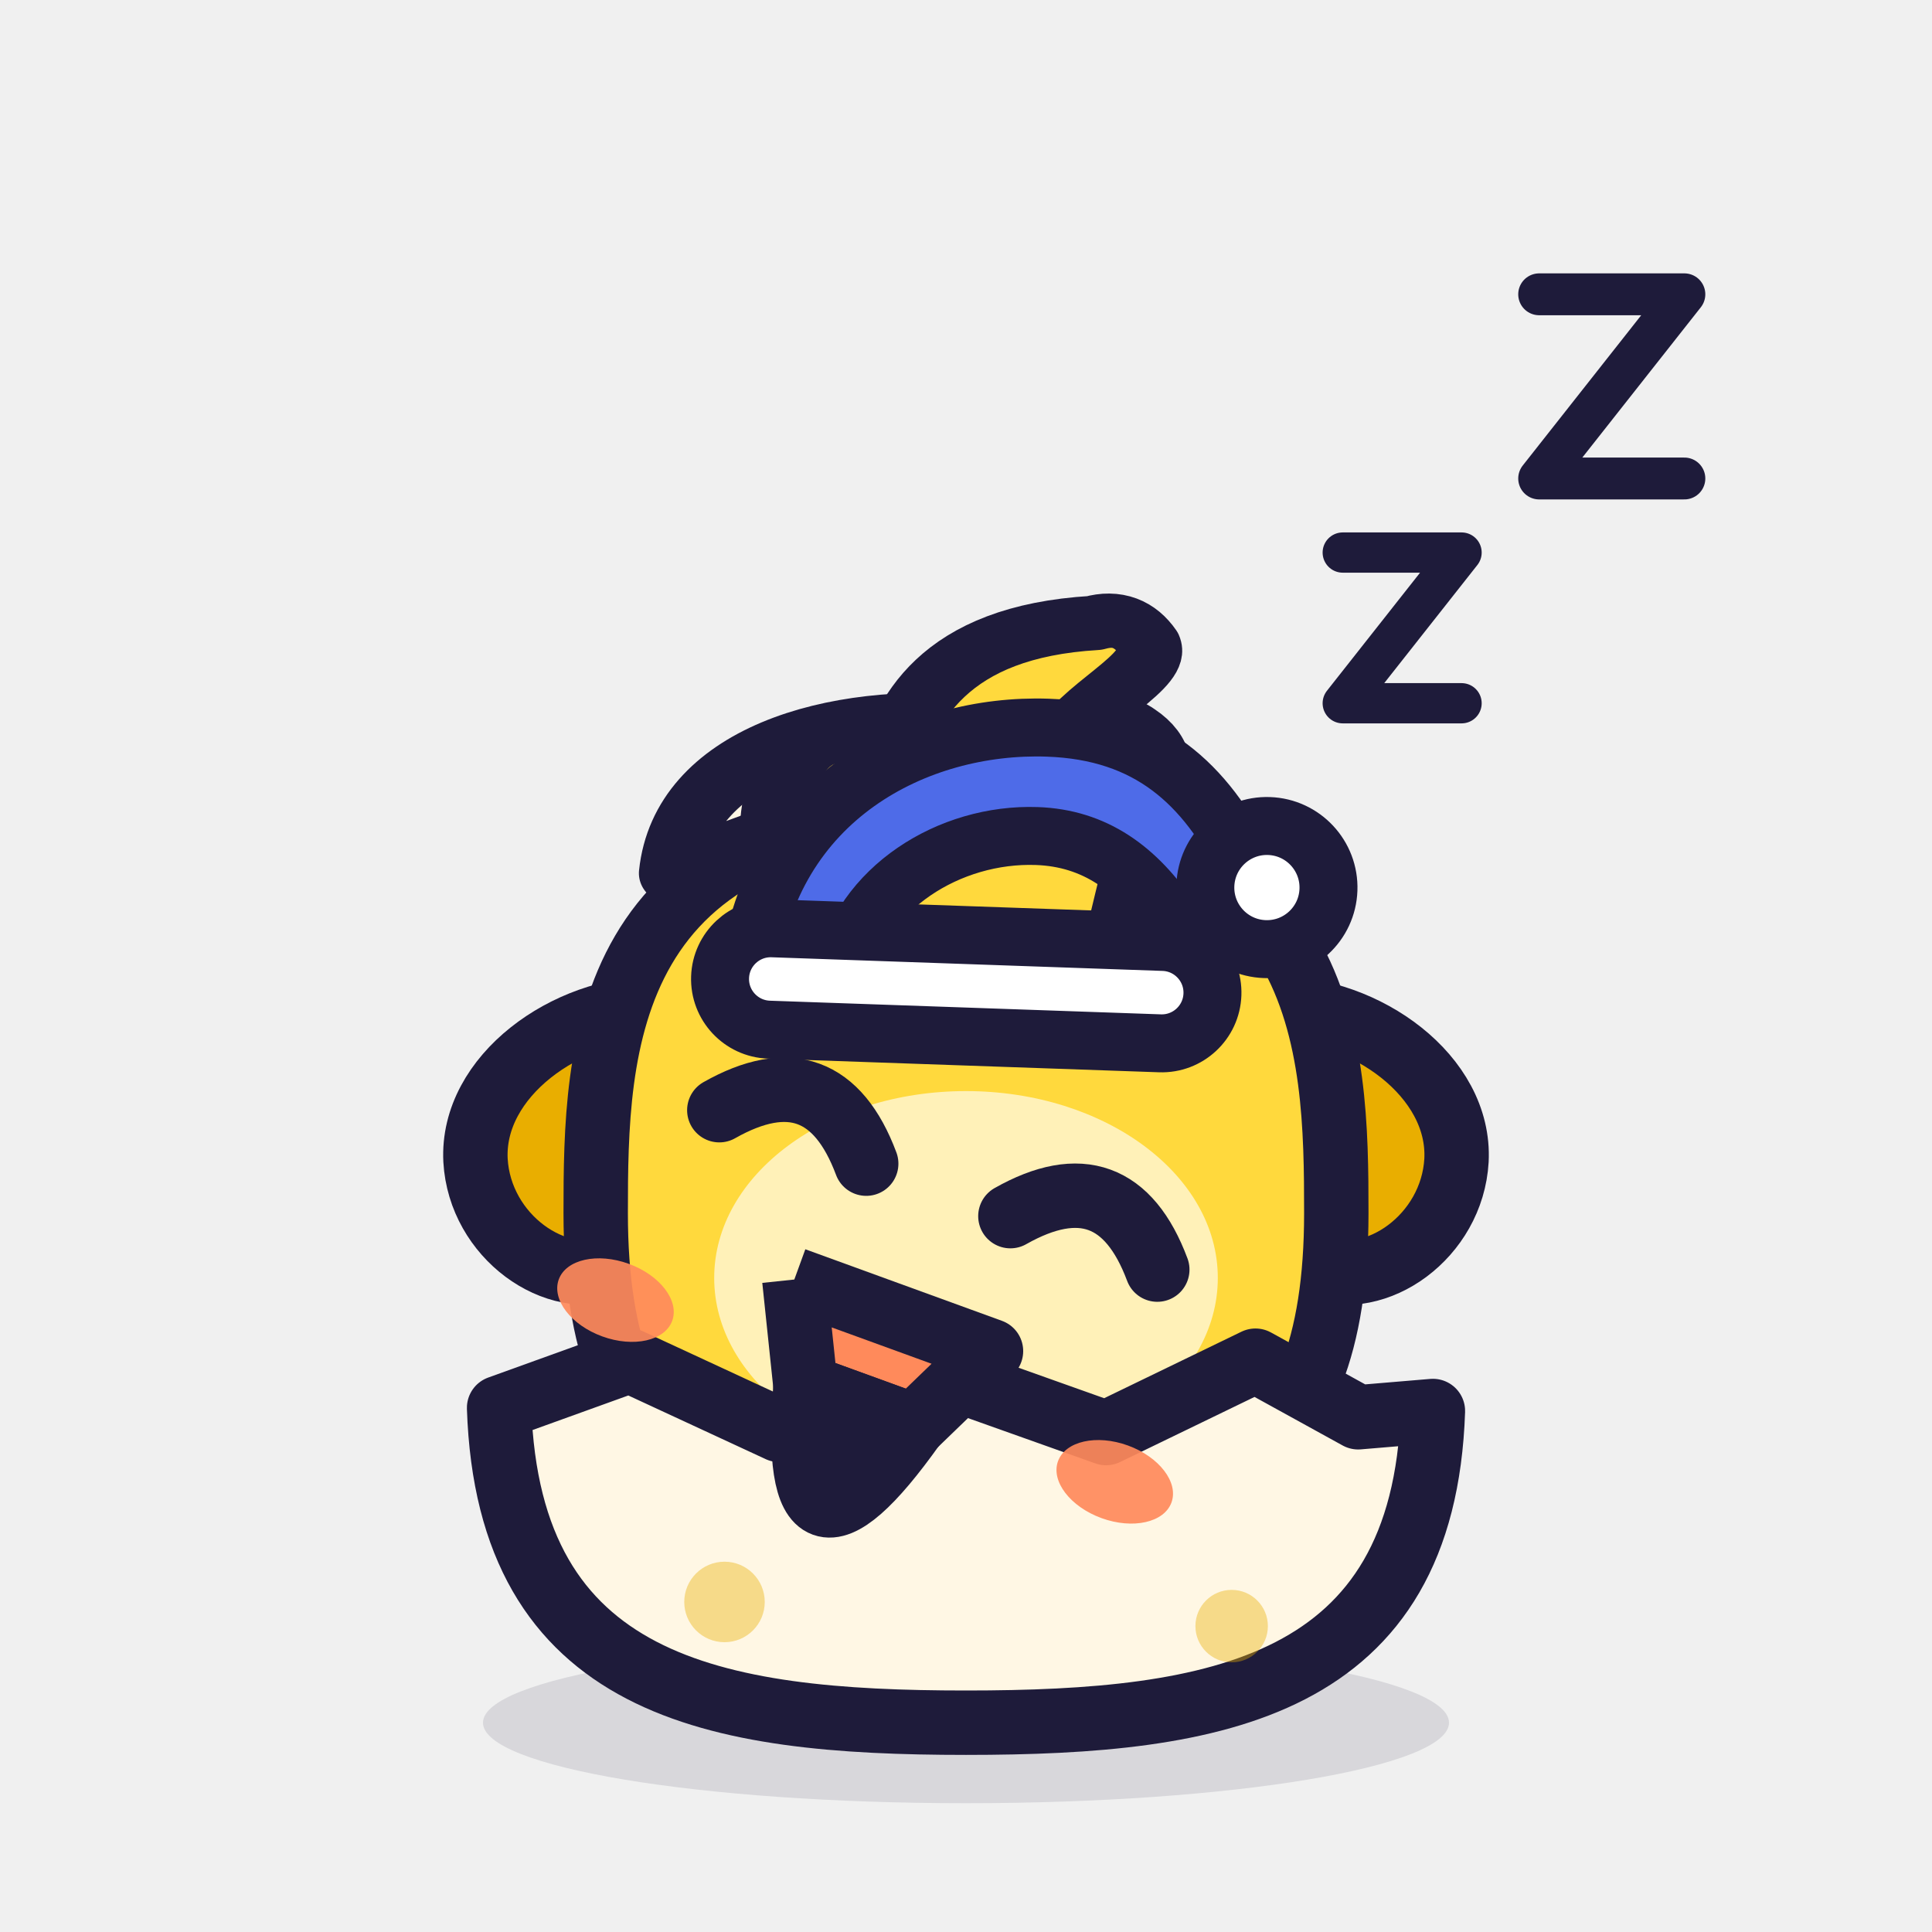
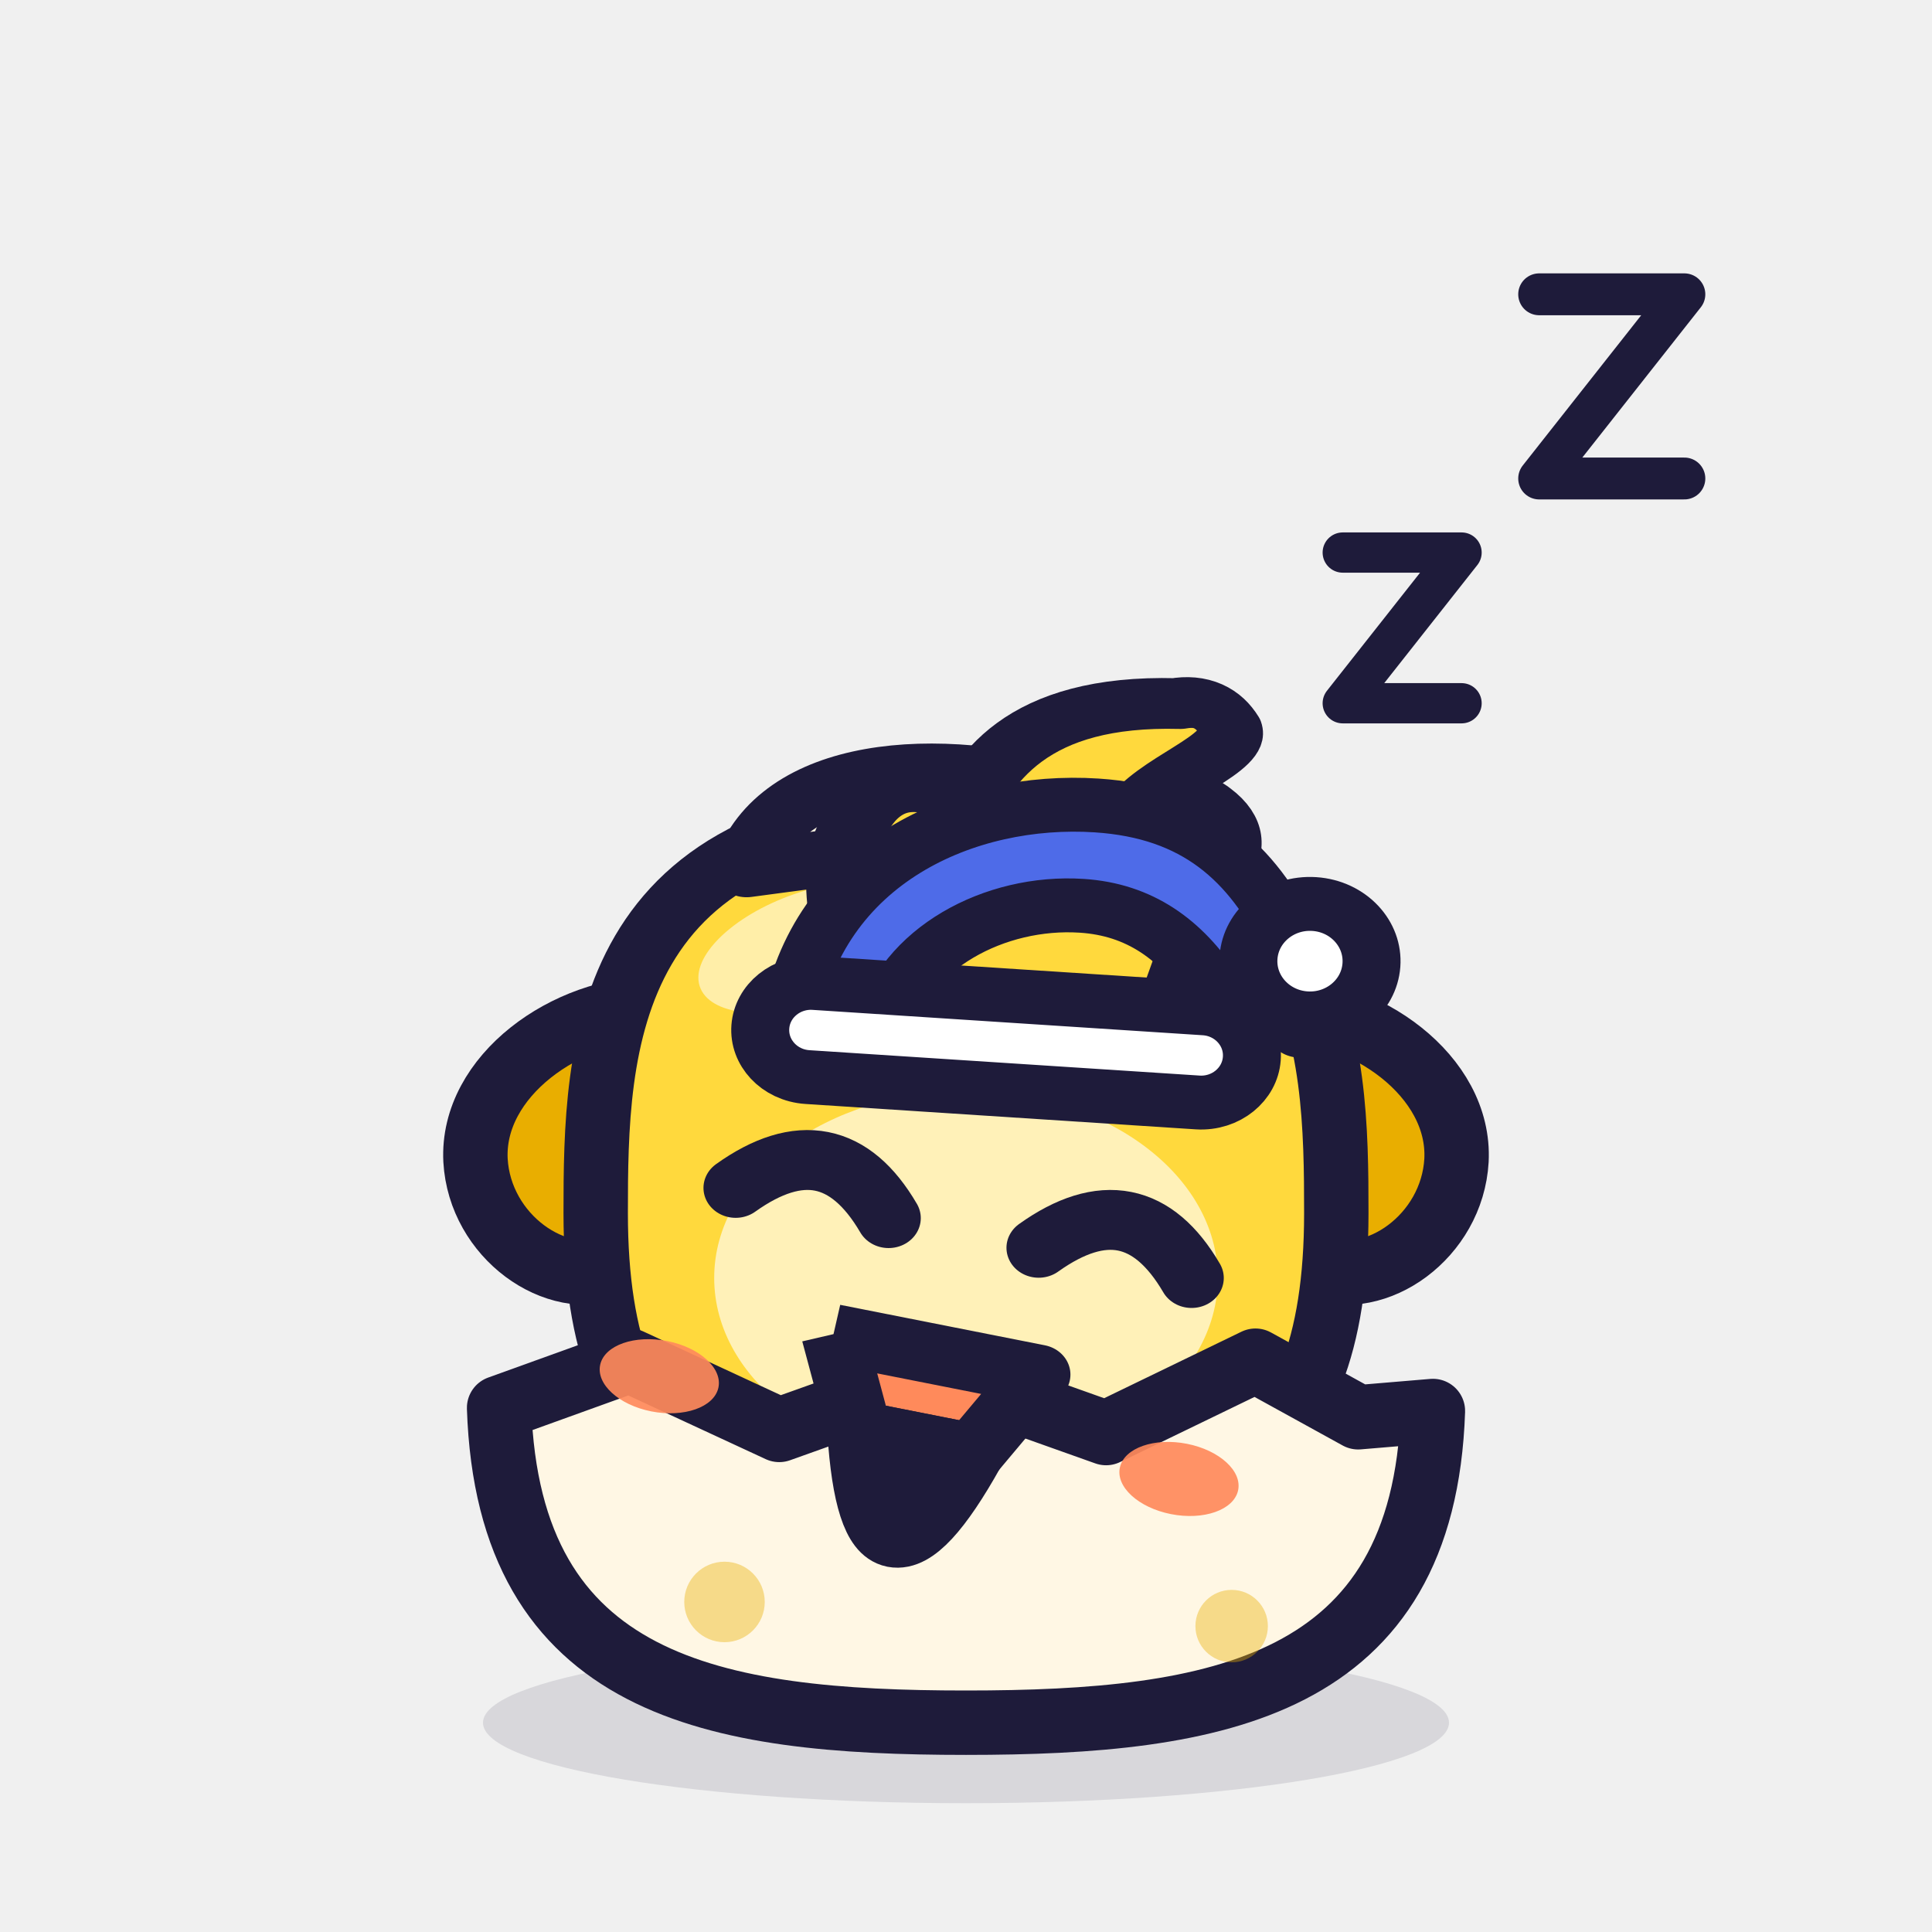
<svg xmlns="http://www.w3.org/2000/svg" viewBox="0 0 240 240" width="240" height="240" role="img" aria-label="Pip v2 B Bolt · hatchling · sleepy 3">
  <g id="shadow">
    <ellipse cx="120" cy="214" rx="60" ry="10" fill="#1E1B3A" opacity="0.12" />
  </g>
  <g id="tail" opacity="0" />
  <g id="wing_l" fill="#E9AE00" stroke="#1E1B3A" stroke-width="8" stroke-linejoin="round">
    <path d="M 7.02 -17.5 C -4.05 -17.5 -15.93 -9.1 -15.39 1.4 C -14.85 10.85 -5.4 17.5 1.89 14.7 C 7.56 11.9 8.37 -5.25 7.02 -17.5 Z" transform="translate(74.46 142.75)" />
  </g>
  <g id="wing_r" fill="#E9AE00" stroke="#1E1B3A" stroke-width="8" stroke-linejoin="round">
    <path d="M 7.02 -17.5 C -4.05 -17.5 -15.93 -9.1 -15.39 1.4 C -14.85 10.85 -5.4 17.5 1.89 14.7 C 7.56 11.9 8.37 -5.25 7.02 -17.5 Z" transform="translate(165.54 142.75)translate(0 -12.25)scale(-1 1)translate(0 12.25)" />
  </g>
  <g id="body" transform="translate(120 190)scale(1 0.93)translate(-120 -190)">
    <path d="M 120 94 C 165.54 94 166 125.68 166 147.76 C 166 183.28 148.98 190 120 190 C 91.02 190 74 183.28 74 147.76 C 74 125.68 74.46 94 120 94 Z" fill="#FFD93D" stroke="#1E1B3A" stroke-width="8" />
  </g>
  <g id="belly" transform="translate(120 190)scale(1 0.93)translate(-120 -190)">
    <ellipse cx="120" cy="156.4" rx="31.28" ry="24.96" fill="#FFF1B8" />
  </g>
  <g id="highlight" transform="translate(120 190)scale(1 0.93)translate(-120 -190)">
    <ellipse cx="100.68" cy="112.24" rx="14.72" ry="7.36" fill="#FFFFFF" opacity="0.55" transform="rotate(-22 100.68 112.24)" />
  </g>
  <g id="shell_bottom" fill="#FFF7E4" stroke="#1E1B3A" stroke-width="8" stroke-linejoin="round">
    <path d="M 62 174.89 L 78.24 169.03 L 96.8 177.63 L 116.52 170.59 L 137.4 178.02 L 155.96 169.03 L 168.72 176.06 L 178 175.28 C 176.84 209.64 151.32 214 120 214 C 88.68 214 63.16 209.64 62 174.89 Z" />
    <circle cx="90" cy="199" r="5" fill="#E9AE00" stroke="none" opacity="0.4" />
    <circle cx="153" cy="202" r="4.5" fill="#E9AE00" stroke="none" opacity="0.4" />
  </g>
  <g id="feet" opacity="0" />
-   <g id="shell_top" transform="translate(120 104.36)rotate(6)scale(1 0.93)translate(-120 -104.36)" fill="#FFF7E4" stroke="#1E1B3A" stroke-width="8" stroke-linejoin="round">
-     <path d="M 84 112.94 C 84 81.11 156 81.11 156 112.01 L 147.36 103.64 L 135.84 113.87 L 123.6 107.36 L 112.8 113.87 L 99.84 104.57 L 84 112.94 Z" />
-   </g>
-   <g id="head_tuft" transform="translate(120 114.36)rotate(7)scale(1 0.84)translate(-120 -114.36)">
-     <path d="M -19 10 C -25 -4 -27 -12 -24 -19 Q -22 -26 -15 -25 C -13 -24 -12 -22 -12 -19 C -11 -30 -7 -42 11.33 -46 Q 15.33 -48 18.33 -44 C 20.33 -40 11 -34 9 -27 C 10 -31 15 -33 18 -31 Q 23 -28 21 -21 C 20 -11 19 -1 18 10" transform="translate(120 114.36)" fill="#FFD93D" stroke="#1E1B3A" stroke-width="8" stroke-linejoin="round" />
-   </g>
-   <g id="head" transform="translate(0 9)translate(120 129.36)rotate(20)translate(-120 -129.36)">
-     <g id="cheek_l">
-       <ellipse cx="87" cy="166" rx="7.5" ry="4.8" fill="#FF8A5B" opacity="0.92" />
-     </g>
-     <g id="cheek_r">
-       <ellipse cx="153" cy="166" rx="7.5" ry="4.8" fill="#FF8A5B" opacity="0.92" />
-     </g>
-     <g id="brow_l" fill="none" stroke="#1E1B3A" stroke-width="6.5" stroke-linecap="round" />
-     <g id="brow_r" fill="none" stroke="#1E1B3A" stroke-width="6.5" stroke-linecap="round" />
-     <g id="eye_l" data-eye="l" transform="translate(100.76 138)">
-       <g id="open" opacity="0">
-         <circle cx="0" cy="0" r="11.84" fill="#FFFFFF" stroke="#1E1B3A" stroke-width="8" />
-         <circle cx="0" cy="0" r="6.39" fill="#1E1B3A" />
-         <circle cx="-2.72" cy="-2.96" r="2.01" fill="#FFFFFF" />
-       </g>
-       <g id="closed" opacity="1">
-         <path d="M -9.71 1.42 Q 0 -9.95 9.71 1.42" fill="none" stroke="#1E1B3A" stroke-width="8" stroke-linecap="round" />
-       </g>
-       <g id="happy" opacity="0">
-         <path d="M -9.71 4.97 Q 0 -21.55 9.71 4.97" fill="none" stroke="#1E1B3A" stroke-width="9" stroke-linecap="round" />
-       </g>
-       <g id="sleepy" opacity="0">
-         <path d="M -9.71 -0.95 Q 0 13.26 9.71 -0.95" fill="none" stroke="#1E1B3A" stroke-width="8" stroke-linecap="round" />
-       </g>
-       <g id="surprised" opacity="0">
-         <circle cx="0" cy="0" r="13.73" fill="#FFFFFF" stroke="#1E1B3A" stroke-width="8" />
-         <circle cx="0" cy="0" r="4.22" fill="#1E1B3A" />
-         <circle cx="-2.72" cy="-2.96" r="2.49" fill="#FFFFFF" />
-       </g>
-       <g id="wink" opacity="0">
-         <path d="M -9.71 4.97 Q 0 -21.55 9.71 4.97" fill="none" stroke="#1E1B3A" stroke-width="9" stroke-linecap="round" />
+   <g transform="translate(120 190)scale(1 0.93)translate(-120 -190)">
+     <g transform="translate(120 149)rotate(12)translate(-120 -149)">
+       <g id="shell_top" transform="translate(120 104.36)rotate(6)scale(1 0.93)translate(-120 -104.36)" fill="#FFF7E4" stroke="#1E1B3A" stroke-width="8" stroke-linejoin="round">
+         <path d="M 84 112.94 C 84 81.11 156 81.11 156 112.01 L 147.36 103.64 L 135.84 113.87 L 123.6 107.36 L 112.8 113.87 L 99.84 104.57 L 84 112.94 Z" />
      </g>
    </g>
-     <g id="eye_r" data-eye="r" transform="translate(139.24 138)">
-       <g id="open" opacity="0">
-         <circle cx="0" cy="0" r="11.84" fill="#FFFFFF" stroke="#1E1B3A" stroke-width="8" />
-         <circle cx="0" cy="0" r="6.39" fill="#1E1B3A" />
-         <circle cx="-2.72" cy="-2.96" r="2.01" fill="#FFFFFF" />
-       </g>
-       <g id="closed" opacity="1">
-         <path d="M -9.71 1.42 Q 0 -9.95 9.71 1.42" fill="none" stroke="#1E1B3A" stroke-width="8" stroke-linecap="round" />
-       </g>
-       <g id="happy" opacity="0">
-         <path d="M -9.71 4.97 Q 0 -21.55 9.71 4.97" fill="none" stroke="#1E1B3A" stroke-width="9" stroke-linecap="round" />
-       </g>
-       <g id="sleepy" opacity="0">
-         <path d="M -9.71 -0.95 Q 0 13.26 9.71 -0.95" fill="none" stroke="#1E1B3A" stroke-width="8" stroke-linecap="round" />
-       </g>
-       <g id="surprised" opacity="0">
-         <circle cx="0" cy="0" r="13.73" fill="#FFFFFF" stroke="#1E1B3A" stroke-width="8" />
-         <circle cx="0" cy="0" r="4.22" fill="#1E1B3A" />
-         <circle cx="-2.72" cy="-2.96" r="2.49" fill="#FFFFFF" />
-       </g>
-       <g id="wink" opacity="0">
-         <path d="M -9.71 4.97 Q 0 -21.55 9.71 4.97" fill="none" stroke="#1E1B3A" stroke-width="9" stroke-linecap="round" />
+   </g>
+   <g transform="translate(120 190)scale(1 0.93)translate(-120 -190)">
+     <g transform="translate(120 149)rotate(12)translate(-120 -149)">
+       <g id="head_tuft" transform="translate(120 114.36)scale(1 0.84)translate(-120 -114.36)">
+         <path d="M -19 10 C -25 -4 -27 -12 -24 -19 Q -22 -26 -15 -25 C -13 -24 -12 -22 -12 -19 C -11 -30 -7 -42 11.33 -46 Q 15.33 -48 18.33 -44 C 20.33 -40 11 -34 9 -27 C 10 -31 15 -33 18 -31 Q 23 -28 21 -21 C 20 -11 19 -1 18 10" transform="translate(120 114.36)" fill="#FFD93D" stroke="#1E1B3A" stroke-width="8" stroke-linejoin="round" />
      </g>
    </g>
-     <g id="beak_top">
-       <path d="M -13 -6 L 13 -6 L 7.15 6 L -7.15 6 L -13 -6" transform="translate(120 162)" fill="#FF8A5B" stroke="#1E1B3A" stroke-width="8" stroke-linejoin="round" />
-     </g>
-     <g id="beak_bottom">
-       <path d="M -7.15 6 Q 0 32 7.15 6 Z" transform="translate(120 162)" fill="#1E1B3A" stroke="#1E1B3A" stroke-width="8" stroke-linejoin="round" />
+   </g>
+   <g transform="translate(120 190)scale(1 0.93)translate(-120 -190)">
+     <g transform="translate(120 149)rotate(12)translate(-120 -149)">
+       <g id="head" transform="translate(0 11)">
+         <g id="cheek_l">
+           <ellipse cx="87" cy="166" rx="7.5" ry="4.8" fill="#FF8A5B" opacity="0.92" />
+         </g>
+         <g id="cheek_r">
+           <ellipse cx="153" cy="166" rx="7.5" ry="4.8" fill="#FF8A5B" opacity="0.92" />
+         </g>
+         <g id="brow_l" fill="none" stroke="#1E1B3A" stroke-width="6.5" stroke-linecap="round" />
+         <g id="brow_r" fill="none" stroke="#1E1B3A" stroke-width="6.5" stroke-linecap="round" />
+         <g id="eye_l" data-eye="l" transform="translate(100.76 138)">
+           <g id="open" opacity="0">
+             <circle cx="0" cy="0" r="11.84" fill="#FFFFFF" stroke="#1E1B3A" stroke-width="8" />
+             <circle cx="0" cy="0" r="6.39" fill="#1E1B3A" />
+             <circle cx="-2.72" cy="-2.96" r="2.01" fill="#FFFFFF" />
+           </g>
+           <g id="closed" opacity="1">
+             <path d="M -9.71 1.42 Q 0 -9.95 9.71 1.42" fill="none" stroke="#1E1B3A" stroke-width="8" stroke-linecap="round" />
+           </g>
+           <g id="happy" opacity="0">
+             <path d="M -9.71 4.97 Q 0 -21.55 9.71 4.97" fill="none" stroke="#1E1B3A" stroke-width="9" stroke-linecap="round" />
+           </g>
+           <g id="sleepy" opacity="0">
+             <path d="M -9.71 -0.95 Q 0 13.26 9.71 -0.95" fill="none" stroke="#1E1B3A" stroke-width="8" stroke-linecap="round" />
+           </g>
+           <g id="surprised" opacity="0">
+             <circle cx="0" cy="0" r="13.73" fill="#FFFFFF" stroke="#1E1B3A" stroke-width="8" />
+             <circle cx="0" cy="0" r="4.22" fill="#1E1B3A" />
+             <circle cx="-2.72" cy="-2.96" r="2.49" fill="#FFFFFF" />
+           </g>
+           <g id="wink" opacity="0">
+             <path d="M -9.71 4.97 Q 0 -21.55 9.71 4.97" fill="none" stroke="#1E1B3A" stroke-width="9" stroke-linecap="round" />
+           </g>
+         </g>
+         <g id="eye_r" data-eye="r" transform="translate(139.24 138)">
+           <g id="open" opacity="0">
+             <circle cx="0" cy="0" r="11.84" fill="#FFFFFF" stroke="#1E1B3A" stroke-width="8" />
+             <circle cx="0" cy="0" r="6.39" fill="#1E1B3A" />
+             <circle cx="-2.72" cy="-2.96" r="2.01" fill="#FFFFFF" />
+           </g>
+           <g id="closed" opacity="1">
+             <path d="M -9.71 1.42 Q 0 -9.95 9.71 1.42" fill="none" stroke="#1E1B3A" stroke-width="8" stroke-linecap="round" />
+           </g>
+           <g id="happy" opacity="0">
+             <path d="M -9.71 4.97 Q 0 -21.55 9.71 4.97" fill="none" stroke="#1E1B3A" stroke-width="9" stroke-linecap="round" />
+           </g>
+           <g id="sleepy" opacity="0">
+             <path d="M -9.71 -0.95 Q 0 13.26 9.71 -0.95" fill="none" stroke="#1E1B3A" stroke-width="8" stroke-linecap="round" />
+           </g>
+           <g id="surprised" opacity="0">
+             <circle cx="0" cy="0" r="13.73" fill="#FFFFFF" stroke="#1E1B3A" stroke-width="8" />
+             <circle cx="0" cy="0" r="4.22" fill="#1E1B3A" />
+             <circle cx="-2.72" cy="-2.96" r="2.49" fill="#FFFFFF" />
+           </g>
+           <g id="wink" opacity="0">
+             <path d="M -9.71 4.97 Q 0 -21.55 9.71 4.97" fill="none" stroke="#1E1B3A" stroke-width="9" stroke-linecap="round" />
+           </g>
+         </g>
+         <g id="beak_top">
+           <path d="M -13 -6 L 13 -6 L 7.15 6 L -7.15 6 L -13 -6" transform="translate(120 162)" fill="#FF8A5B" stroke="#1E1B3A" stroke-width="8" stroke-linejoin="round" />
+         </g>
+         <g id="beak_bottom">
+           <path d="M -7.15 6 Q 0 32 7.15 6 Z" transform="translate(120 162)" fill="#1E1B3A" stroke="#1E1B3A" stroke-width="8" stroke-linejoin="round" />
+         </g>
+       </g>
    </g>
  </g>
  <g id="accessory_head">
-     <g transform="translate(120 123.36)translate(0 0)rotate(2)scale(0.9 0.9)translate(0 0)">
-       <path d="M -30 -2 C -28 -26 -8 -37 10 -37 C 24 -37 32 -30 38 -19 L 28 -11 C 23 -18 17 -22 9 -22 C -3 -22 -15 -14 -17 -2 Z" fill="#4E6BE8" stroke="#1E1B3A" stroke-width="8" stroke-linejoin="round" />
-       <rect x="-34" y="-8" width="68" height="14" rx="7" fill="#FFFFFF" stroke="#1E1B3A" stroke-width="8" />
-       <circle cx="41" cy="-16" r="8.5" fill="#FFFFFF" stroke="#1E1B3A" stroke-width="8" />
+     <g transform="translate(120 190)scale(1 0.93)translate(-120 -190)">
+       <g transform="translate(120 149)rotate(12)translate(-120 -149)">
+         <g transform="translate(120 125.36)translate(0 0)rotate(-8)scale(0.9 0.9)translate(0 0)">
+           <path d="M -30 -2 C -28 -26 -8 -37 10 -37 C 24 -37 32 -30 38 -19 L 28 -11 C 23 -18 17 -22 9 -22 C -3 -22 -15 -14 -17 -2 Z" fill="#4E6BE8" stroke="#1E1B3A" stroke-width="8" stroke-linejoin="round" />
+           <rect x="-34" y="-8" width="68" height="14" rx="7" fill="#FFFFFF" stroke="#1E1B3A" stroke-width="8" />
+           <circle cx="41" cy="-16" r="8.5" fill="#FFFFFF" stroke="#1E1B3A" stroke-width="8" />
+         </g>
+       </g>
    </g>
  </g>
  <g id="accessory_neck" />
  <g id="accessory_face" />
  <g id="fx">
    <g id="fx_z_0" transform="translate(174 78)">
      <path d="M -7.2 -9.36 L 7.56 -9.36 L -7.2 9.36 L 7.56 9.36" fill="none" stroke="#1E1B3A" stroke-width="5" stroke-linejoin="round" stroke-linecap="round" />
    </g>
    <g id="fx_z_1" transform="translate(200 48)">
      <path d="M -8.8 -11.44 L 9.24 -11.44 L -8.8 11.44 L 9.24 11.44" fill="none" stroke="#1E1B3A" stroke-width="5.2" stroke-linejoin="round" stroke-linecap="round" />
    </g>
  </g>
</svg>
